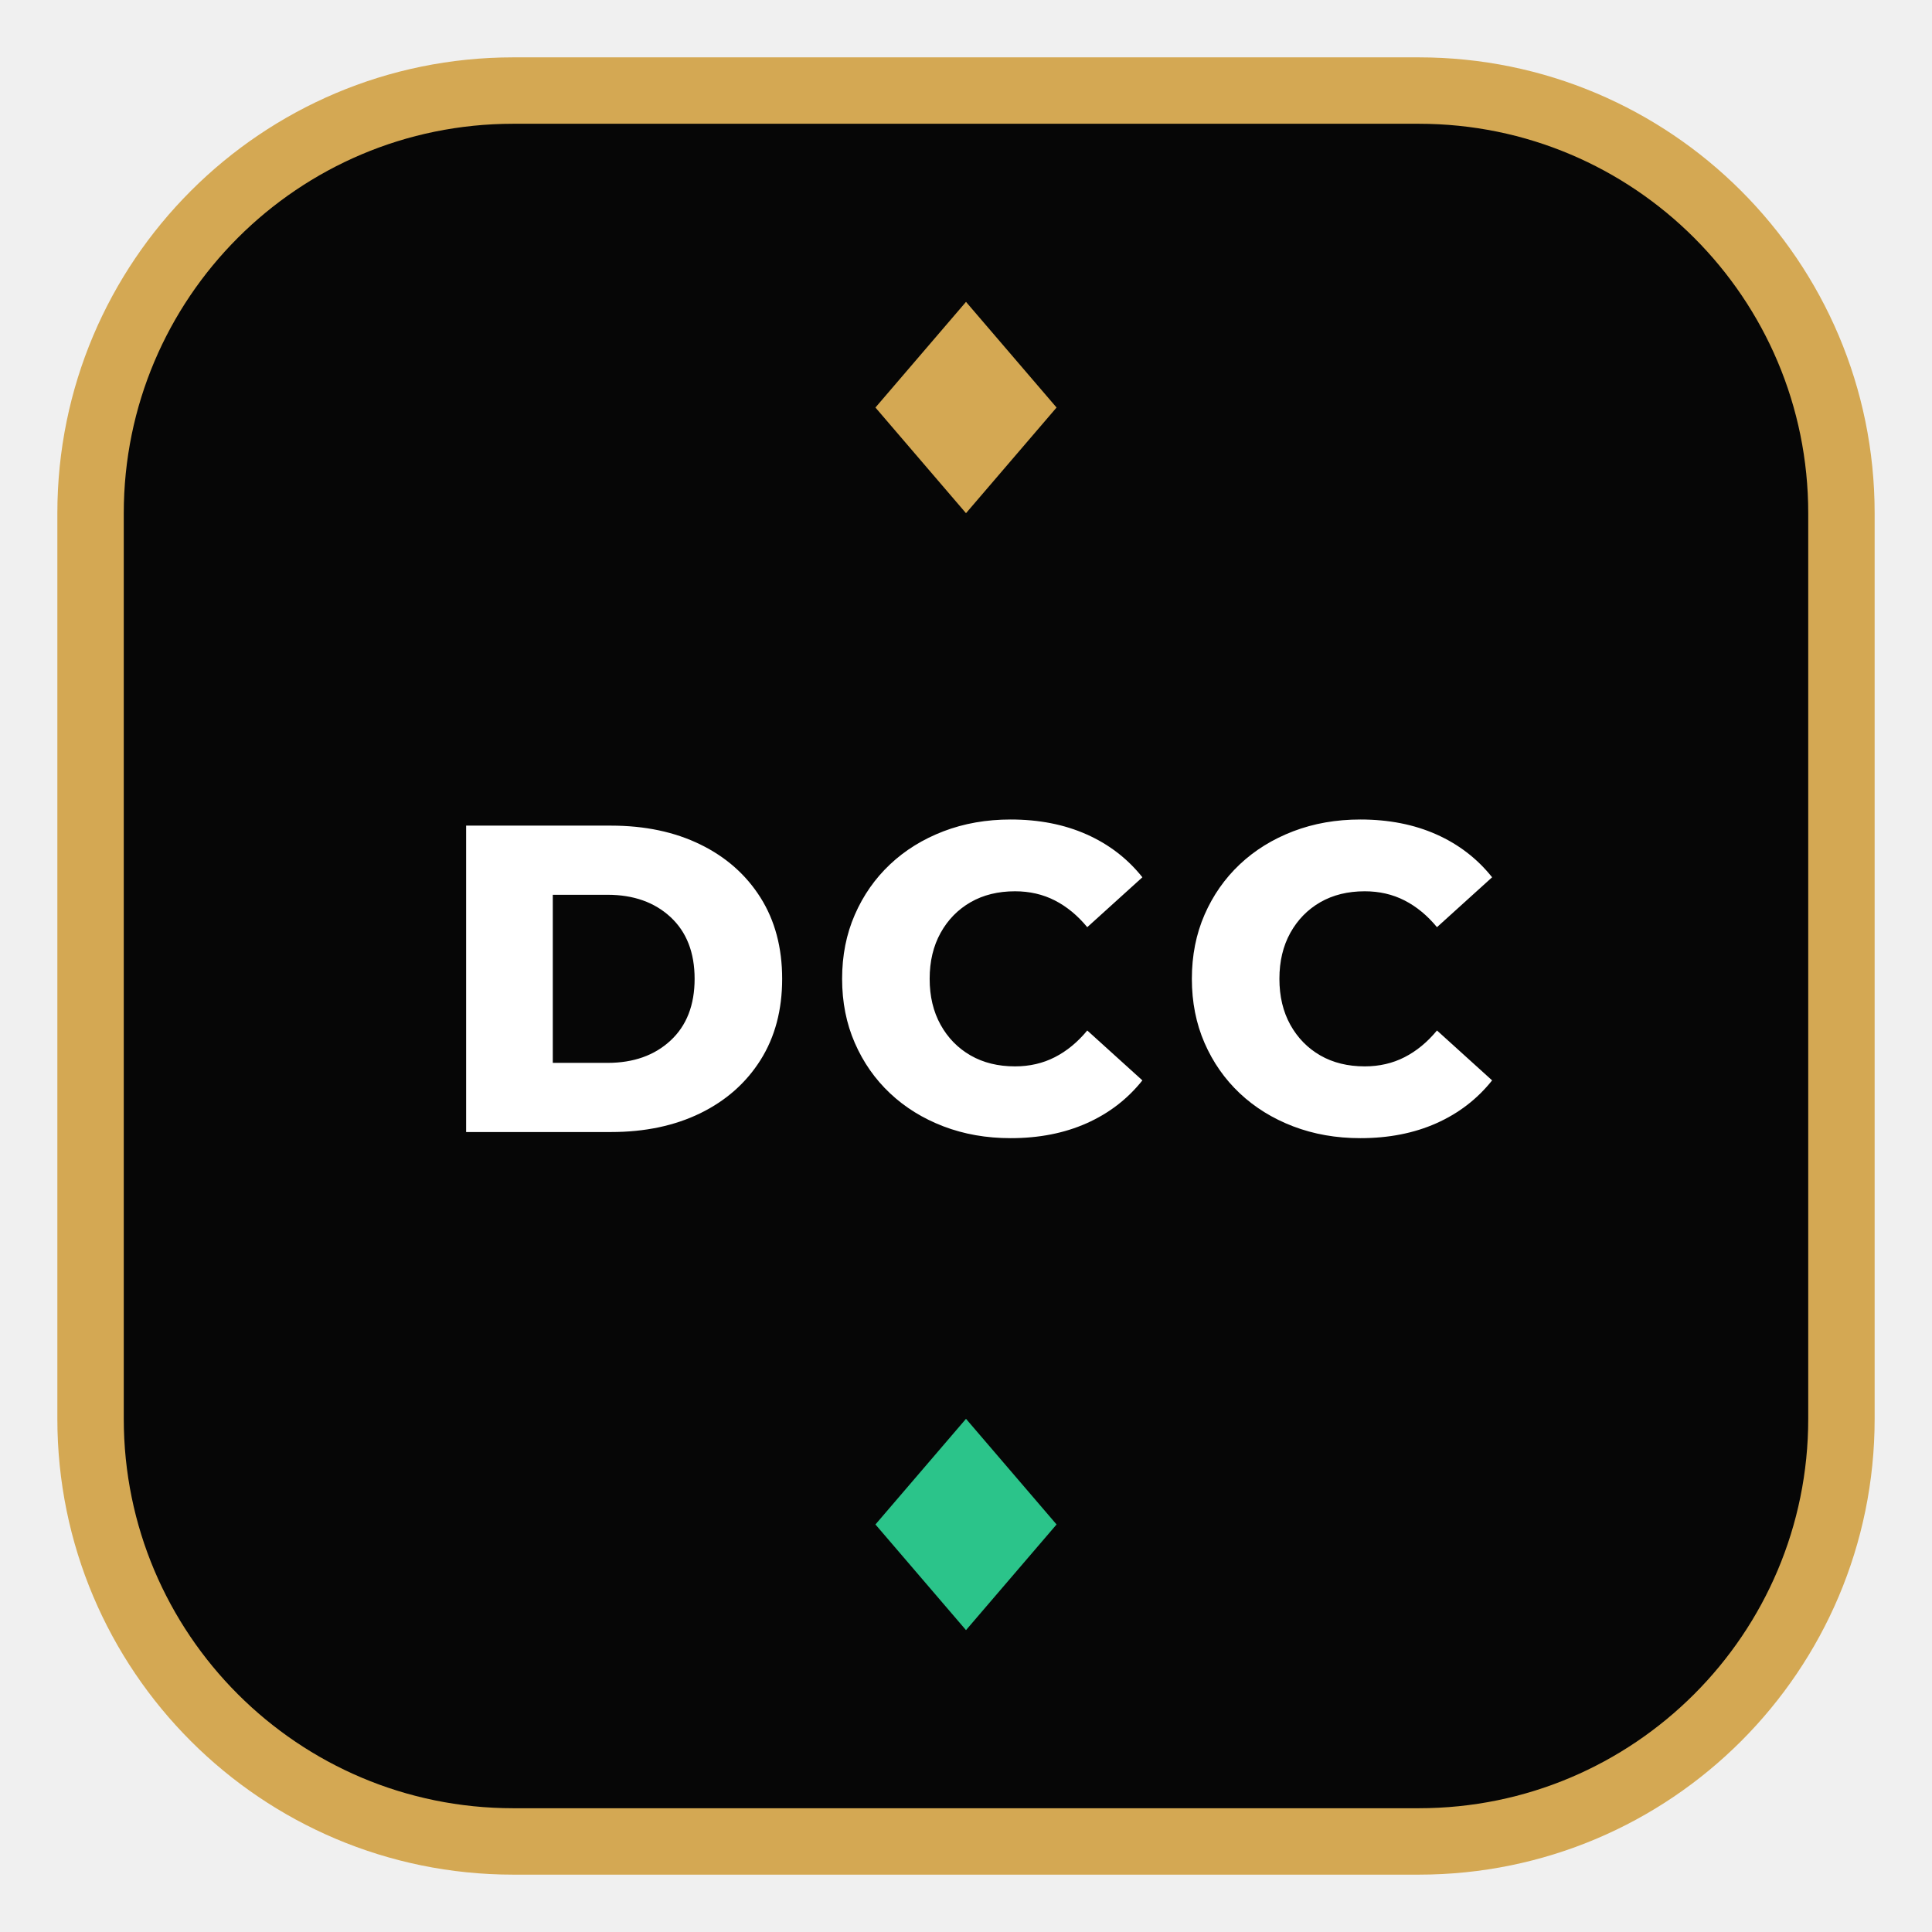
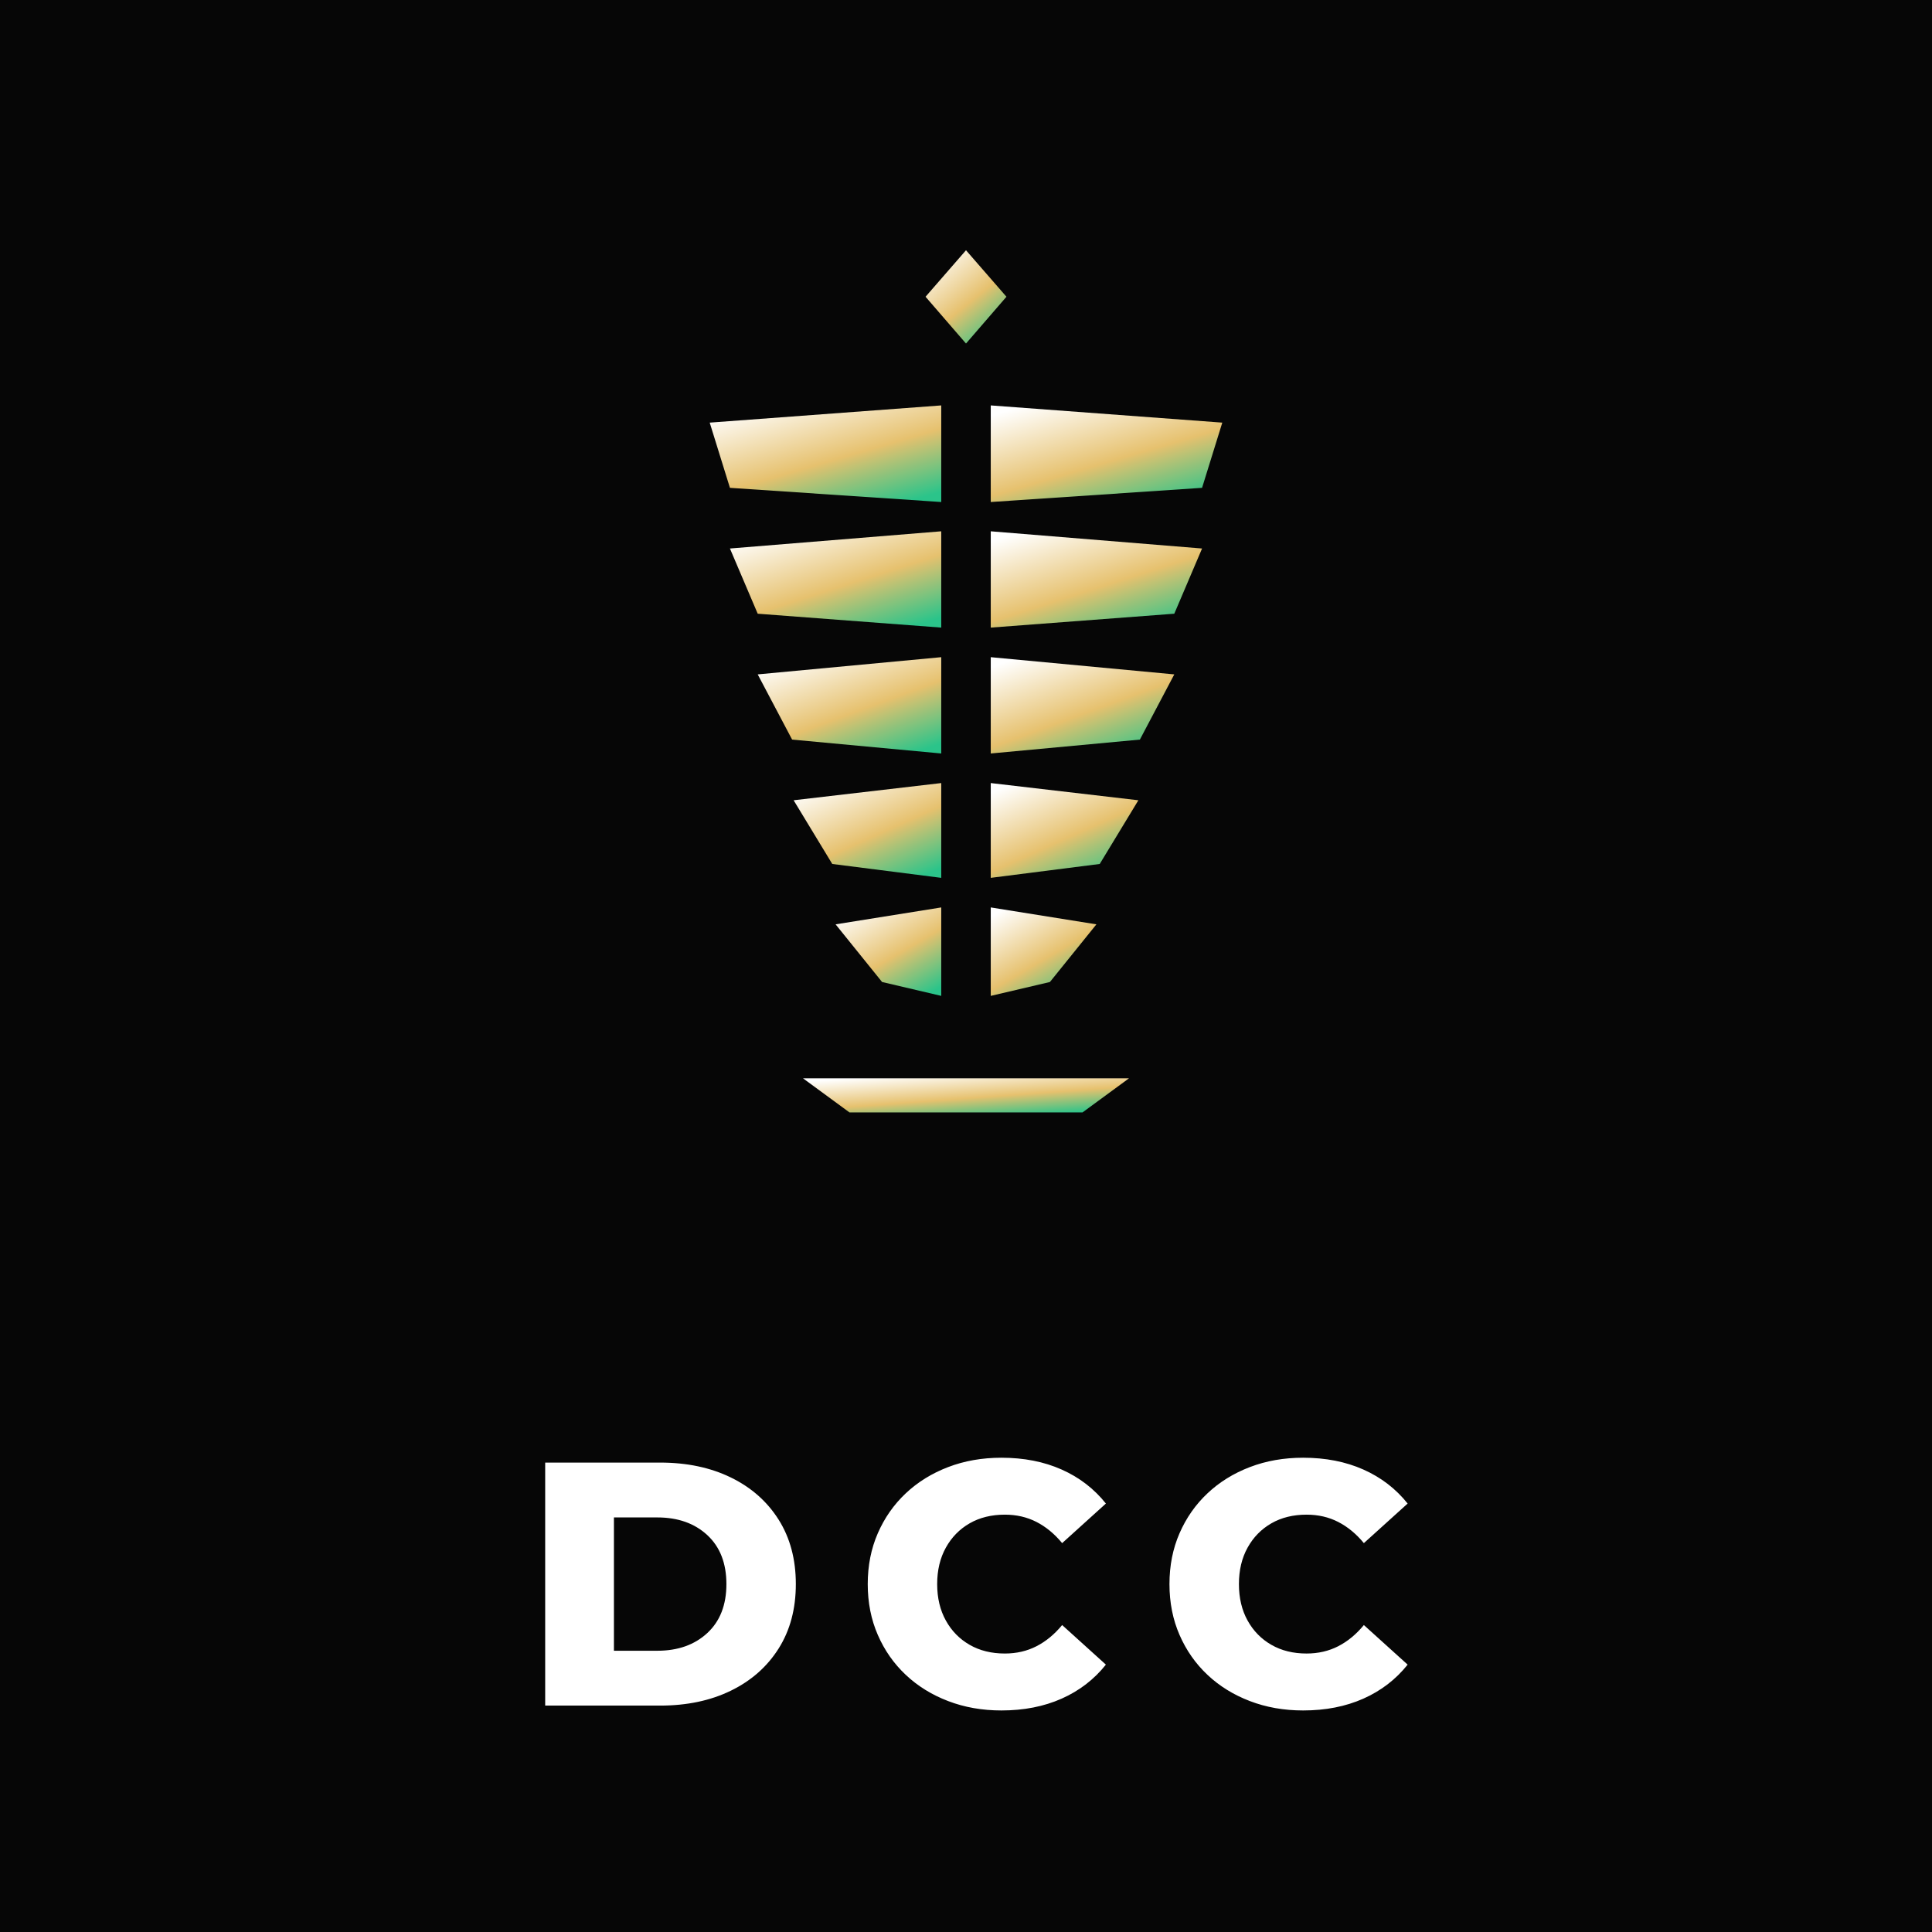
<svg xmlns="http://www.w3.org/2000/svg" viewBox="0 0 64 64" width="64" height="64">
-   <rect x="3" y="3" width="58" height="58" rx="14" fill="#060606" stroke="#D4A853" stroke-width="2.2" />
-   <polygon points="32,10 35,13.5 32,17 29,13.5" fill="#D4A853" />
-   <polygon points="32,47 35,50.5 32,54 29,50.5" fill="#2BC48A" />
-   <path d="M15.441 37.5V27.35H20.241Q21.923 27.35 23.199 27.974Q24.475 28.597 25.193 29.735Q25.91 30.873 25.91 32.425Q25.91 33.977 25.193 35.115Q24.475 36.253 23.199 36.877Q21.923 37.5 20.241 37.5ZM18.312 35.209H20.125Q21.415 35.209 22.213 34.469Q23.01 33.73 23.01 32.425Q23.01 31.12 22.213 30.38Q21.415 29.641 20.125 29.641H18.312ZM33.479 37.703Q32.275 37.703 31.253 37.312Q30.231 36.92 29.484 36.217Q28.737 35.514 28.317 34.549Q27.896 33.585 27.896 32.425Q27.896 31.265 28.317 30.301Q28.737 29.337 29.484 28.633Q30.231 27.93 31.253 27.538Q32.275 27.147 33.479 27.147Q34.886 27.147 35.995 27.64Q37.104 28.133 37.843 29.061L36.017 30.714Q35.538 30.134 34.944 29.829Q34.349 29.525 33.624 29.525Q32.783 29.525 32.152 29.887Q31.521 30.25 31.159 30.902Q30.796 31.555 30.796 32.425Q30.796 33.295 31.159 33.948Q31.521 34.6 32.152 34.963Q32.783 35.325 33.624 35.325Q34.349 35.325 34.944 35.02Q35.538 34.716 36.017 34.136L37.843 35.789Q37.104 36.717 35.995 37.21Q34.886 37.703 33.479 37.703ZM45.064 37.703Q43.861 37.703 42.838 37.312Q41.816 36.92 41.069 36.217Q40.323 35.514 39.902 34.549Q39.482 33.585 39.482 32.425Q39.482 31.265 39.902 30.301Q40.323 29.337 41.069 28.633Q41.816 27.93 42.838 27.538Q43.861 27.147 45.064 27.147Q46.471 27.147 47.58 27.64Q48.689 28.133 49.428 29.061L47.602 30.714Q47.123 30.134 46.529 29.829Q45.934 29.525 45.209 29.525Q44.368 29.525 43.737 29.887Q43.107 30.25 42.744 30.902Q42.382 31.555 42.382 32.425Q42.382 33.295 42.744 33.948Q43.107 34.6 43.737 34.963Q44.368 35.325 45.209 35.325Q45.934 35.325 46.529 35.02Q47.123 34.716 47.602 34.136L49.428 35.789Q48.689 36.717 47.58 37.21Q46.471 37.703 45.064 37.703Z" fill="#FFFFFF" />
+   <defs>
+     <linearGradient id="dcc-fav-grad" x1="15%" y1="0%" x2="85%" y2="100%">
+       <stop offset="0%" stop-color="#FFFFFF" />
+       <stop offset="56%" stop-color="#E6C16E" />
+       <stop offset="100%" stop-color="#2BC48A" />
+     </linearGradient>
+   </defs>
+   <rect x="0" y="0" width="64" height="64" fill="#060606" />
+   <line x1="32.00" y1="10.09" x2="32.00" y2="38.65" stroke="url(#dcc-fav-grad)" stroke-width="0.77" stroke-linecap="round" />
+   <polygon points="32.00,8.29 33.34,9.83 32.00,11.38 30.66,9.83" fill="url(#dcc-fav-grad)" />
+   <path d="M 31.18,13.43 L 23.51,14.00 L 24.18,16.16 L 31.18,16.63 Z" fill="url(#dcc-fav-grad)" />
+   <path d="M 32.82,13.43 L 40.49,14.00 L 39.82,16.16 L 32.82,16.63 Z" fill="url(#dcc-fav-grad)" />
+   <path d="M 31.18,17.60 L 24.18,18.17 L 25.10,20.33 L 31.18,20.79 Z" fill="url(#dcc-fav-grad)" />
+   <path d="M 32.82,17.60 L 39.82,18.17 L 38.90,20.33 L 32.82,20.79 Z" fill="url(#dcc-fav-grad)" />
+   <path d="M 31.18,21.77 L 25.10,22.34 L 26.24,24.50 L 31.18,24.96 Z" fill="url(#dcc-fav-grad)" />
+   <path d="M 32.82,21.77 L 38.90,22.34 L 37.76,24.50 L 32.82,24.96 Z" fill="url(#dcc-fav-grad)" />
+   <path d="M 31.18,25.94 L 26.29,26.51 L 27.57,28.62 L 31.18,29.08 Z" fill="url(#dcc-fav-grad)" />
+   <path d="M 32.82,25.94 L 37.71,26.51 L 36.43,28.62 L 32.82,29.08 Z" fill="url(#dcc-fav-grad)" />
+   <path d="M 31.18,30.06 L 27.68,30.62 L 29.22,32.53 L 31.18,32.99 Z" fill="url(#dcc-fav-grad)" />
+   <path d="M 32.82,30.06 L 36.32,30.62 L 34.78,32.53 L 32.82,32.99 Z" fill="url(#dcc-fav-grad)" />
+   <path d="M 26.60,35.72 L 37.40,35.72 L 35.86,36.85 L 28.14,36.85 Z" fill="url(#dcc-fav-grad)" />
+   <path d="M18.06 56.5V48.45H21.867Q23.201 48.45 24.213 48.945Q25.225 49.439 25.794 50.342Q26.363 51.245 26.363 52.475Q26.363 53.706 25.794 54.608Q25.225 55.511 24.213 56.005Q23.201 56.5 21.867 56.5ZM20.337 54.683H21.775Q22.798 54.683 23.431 54.096Q24.063 53.51 24.063 52.475Q24.063 51.44 23.431 50.853Q22.798 50.267 21.775 50.267H20.337ZM33.173 56.661Q32.218 56.661 31.408 56.35Q30.597 56.04 30.005 55.482Q29.412 54.925 29.079 54.16Q28.745 53.395 28.745 52.475Q28.745 51.555 29.079 50.79Q29.412 50.026 30.005 49.468Q30.597 48.91 31.408 48.599Q32.218 48.289 33.173 48.289Q34.288 48.289 35.168 48.68Q36.048 49.071 36.634 49.807L35.185 51.118Q34.806 50.658 34.334 50.416Q33.863 50.175 33.288 50.175Q32.621 50.175 32.121 50.462Q31.62 50.75 31.333 51.267Q31.045 51.785 31.045 52.475Q31.045 53.165 31.333 53.683Q31.62 54.2 32.121 54.487Q32.621 54.775 33.288 54.775Q33.863 54.775 34.334 54.534Q34.806 54.292 35.185 53.832L36.634 55.143Q36.048 55.879 35.168 56.27Q34.288 56.661 33.173 56.661ZM43.168 56.661Q42.213 56.661 41.403 56.35Q40.592 56.04 40 55.482Q39.407 54.925 39.074 54.16Q38.74 53.395 38.74 52.475Q38.74 51.555 39.074 50.79Q39.407 50.026 40 49.468Q40.592 48.91 41.403 48.599Q42.213 48.289 43.168 48.289Q44.283 48.289 45.163 48.68Q46.043 49.071 46.63 49.807L45.18 51.118Q44.801 50.658 44.329 50.416Q43.858 50.175 43.283 50.175Q42.616 50.175 42.116 50.462Q41.615 50.75 41.328 51.267Q41.041 51.785 41.041 52.475Q41.041 53.165 41.328 53.683Q41.615 54.2 42.116 54.487Q42.616 54.775 43.283 54.775Q43.858 54.775 44.329 54.534Q44.801 54.292 45.18 53.832L46.63 55.143Q46.043 55.879 45.163 56.27Q44.283 56.661 43.168 56.661Z" fill="#FFFFFF" />
</svg>
